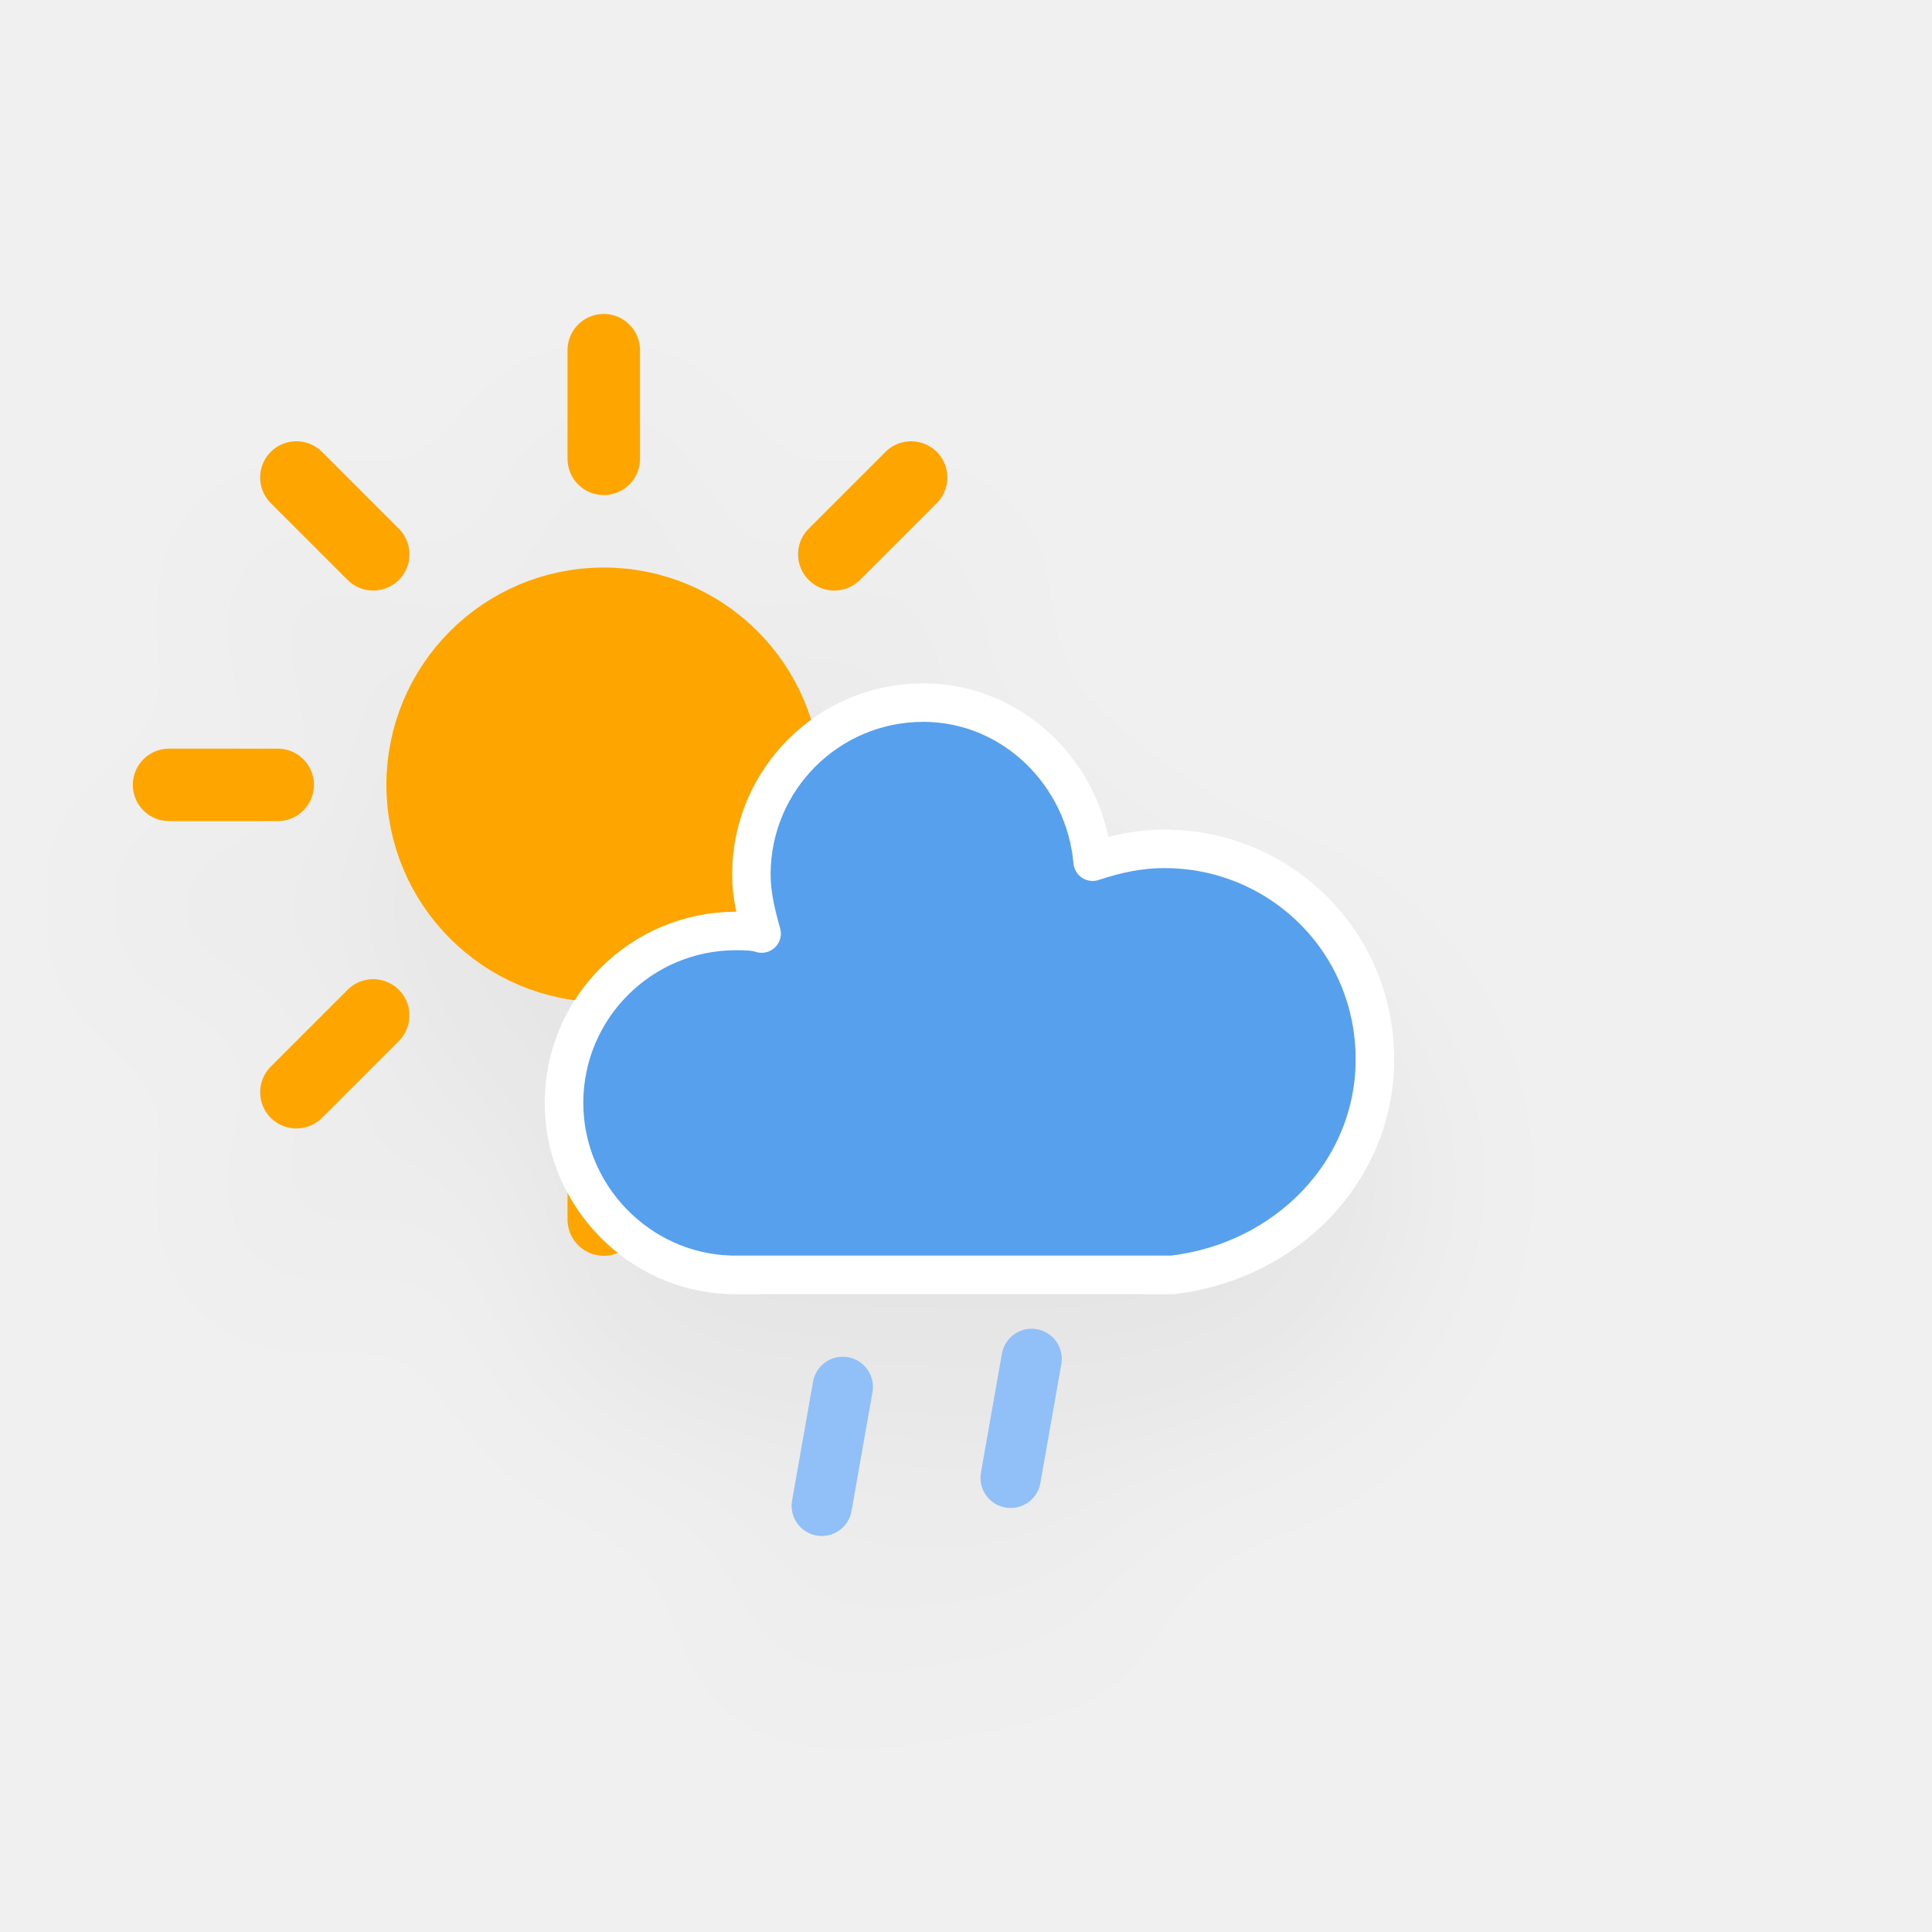
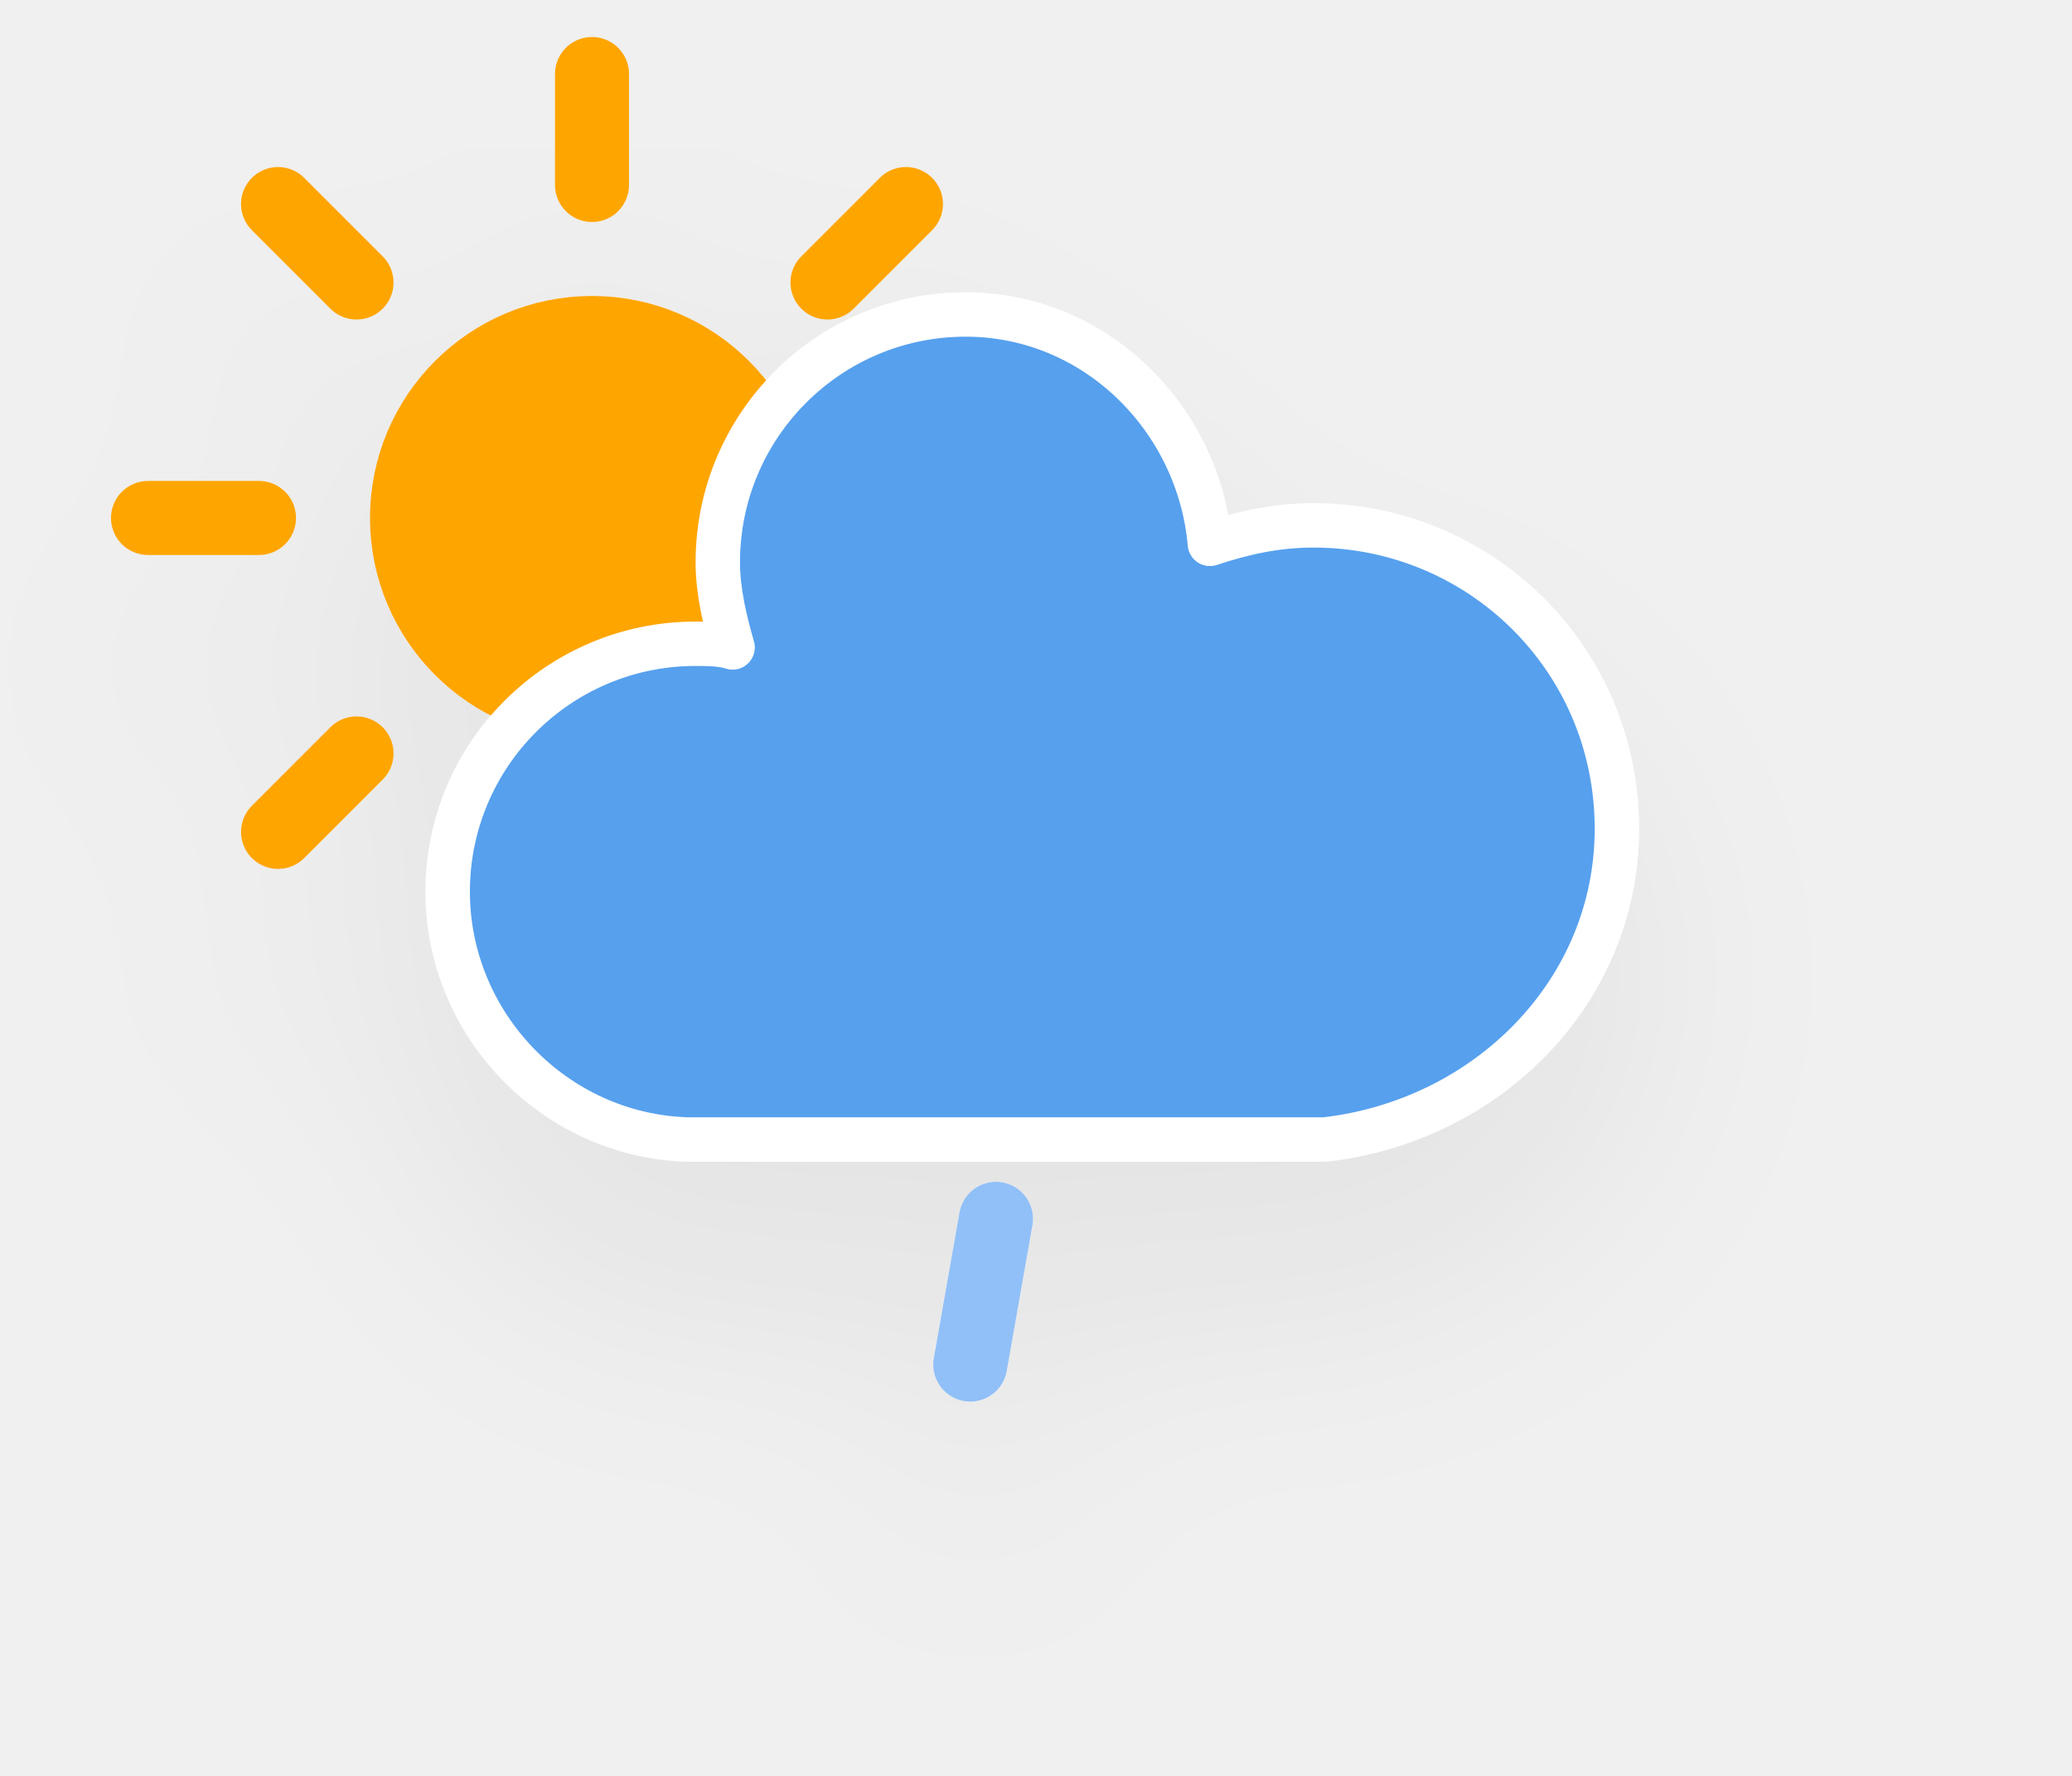
- <svg xmlns="http://www.w3.org/2000/svg" version="1.1" width="64" height="64" viewbox="0 0 64 64">
+ <svg xmlns="http://www.w3.org/2000/svg" width="56" height="48" version="1.1">
  <defs>
-     <filter id="blur" width="200%" height="200%">
+     <filter id="blur" x="-.207" y="-.211" width="1.403" height="1.5">
      <feGaussianBlur in="SourceAlpha" stdDeviation="3" />
      <feOffset dx="0" dy="4" result="offsetblur" />
      <feComponentTransfer>
-         <feFuncA type="linear" slope="0.05" />
+         <feFuncA slope="0.05" type="linear" />
      </feComponentTransfer>
      <feMerge>
        <feMergeNode />
        <feMergeNode in="SourceGraphic" />
      </feMerge>
    </filter>
  </defs>
-   <g filter="url(#blur)" id="rainy-1">
-     <g transform="translate(20,10)">
-       <g transform="translate(0,16), scale(1.2)">
-         <g class="am-weather-sun">
-           <g>
-             <line fill="none" stroke="orange" stroke-linecap="round" stroke-width="2" transform="translate(0,9)" x1="0" x2="0" y1="0" y2="3" />
-           </g>
-           <g transform="rotate(45)">
-             <line fill="none" stroke="orange" stroke-linecap="round" stroke-width="2" transform="translate(0,9)" x1="0" x2="0" y1="0" y2="3" />
-           </g>
-           <g transform="rotate(90)">
-             <line fill="none" stroke="orange" stroke-linecap="round" stroke-width="2" transform="translate(0,9)" x1="0" x2="0" y1="0" y2="3" />
-           </g>
-           <g transform="rotate(135)">
-             <line fill="none" stroke="orange" stroke-linecap="round" stroke-width="2" transform="translate(0,9)" x1="0" x2="0" y1="0" y2="3" />
-           </g>
-           <g transform="rotate(180)">
-             <line fill="none" stroke="orange" stroke-linecap="round" stroke-width="2" transform="translate(0,9)" x1="0" x2="0" y1="0" y2="3" />
-           </g>
-           <g transform="rotate(225)">
-             <line fill="none" stroke="orange" stroke-linecap="round" stroke-width="2" transform="translate(0,9)" x1="0" x2="0" y1="0" y2="3" />
-           </g>
-           <g transform="rotate(270)">
-             <line fill="none" stroke="orange" stroke-linecap="round" stroke-width="2" transform="translate(0,9)" x1="0" x2="0" y1="0" y2="3" />
-           </g>
-           <g transform="rotate(315)">
-             <line fill="none" stroke="orange" stroke-linecap="round" stroke-width="2" transform="translate(0,9)" x1="0" x2="0" y1="0" y2="3" />
-           </g>
-         </g>
-         <circle cx="0" cy="0" fill="orange" r="5" stroke="orange" stroke-width="2" />
+   <g transform="translate(16,-2)" filter="url(#blur)">
+     <g class="am-weather-sun" transform="translate(0,16)">
+       <line transform="translate(0,9)" y2="3" fill="none" stroke="#ffa500" stroke-linecap="round" stroke-width="2" />
+       <g transform="rotate(45)">
+         <line transform="translate(0,9)" y2="3" fill="none" stroke="#ffa500" stroke-linecap="round" stroke-width="2" />
      </g>
-       <g>
-         <path d="M47.7,35.4c0-4.6-3.7-8.2-8.2-8.2c-1,0-1.9,0.2-2.8,0.5c-0.3-3.4-3.1-6.2-6.6-6.2c-3.7,0-6.7,3-6.7,6.7c0,0.8,0.2,1.6,0.4,2.3    c-0.3-0.1-0.7-0.1-1-0.1c-3.7,0-6.7,3-6.7,6.7c0,3.6,2.9,6.6,6.5,6.7l17.2,0C44.2,43.3,47.7,39.8,47.7,35.4z" fill="#57A0EE" stroke="#FFFFFF" stroke-linejoin="round" stroke-width="1.5" transform="translate(-15,-5), scale(0.85)" />
+       <g transform="rotate(90)">
+         <line transform="translate(0,9)" y2="3" fill="none" stroke="#ffa500" stroke-linecap="round" stroke-width="2" />
      </g>
+       <g transform="rotate(135)">
+         <line transform="translate(0,9)" y2="3" fill="none" stroke="#ffa500" stroke-linecap="round" stroke-width="2" />
+       </g>
+       <g transform="scale(-1)">
+         <line transform="translate(0,9)" y2="3" fill="none" stroke="#ffa500" stroke-linecap="round" stroke-width="2" />
+       </g>
+       <g transform="rotate(225)">
+         <line transform="translate(0,9)" y2="3" fill="none" stroke="#ffa500" stroke-linecap="round" stroke-width="2" />
+       </g>
+       <g transform="rotate(-90)">
+         <line transform="translate(0,9)" y2="3" fill="none" stroke="#ffa500" stroke-linecap="round" stroke-width="2" />
+       </g>
+       <g transform="rotate(-45)">
+         <line transform="translate(0,9)" y2="3" fill="none" stroke="#ffa500" stroke-linecap="round" stroke-width="2" />
+       </g>
+       <circle r="5" fill="#ffa500" stroke="#ffa500" stroke-width="2" />
    </g>
-     <g transform="translate(34,46), rotate(10)">
-       <line class="am-weather-rain-1" fill="none" stroke="#91C0F8" stroke-dasharray="4,7" stroke-linecap="round" stroke-width="2" transform="translate(-6,1)" x1="0" x2="0" y1="0" y2="8" />
-       <line class="am-weather-rain-2" fill="none" stroke="#91C0F8" stroke-dasharray="4,7" stroke-linecap="round" stroke-width="2" transform="translate(0,-1)" x1="0" x2="0" y1="0" y2="8" />
+     <g class="am-weather-cloud-3">
+       <path transform="translate(-20,-11)" d="m47.7 35.4c0-4.6-3.7-8.2-8.2-8.2-1 0-1.9 0.2-2.8 0.5-0.3-3.4-3.1-6.2-6.6-6.2-3.7 0-6.7 3-6.7 6.7 0 0.8 0.2 1.6 0.4 2.3-0.3-0.1-0.7-0.1-1-0.1-3.7 0-6.7 3-6.7 6.7 0 3.6 2.9 6.6 6.5 6.7h17.2c4.4-0.5 7.9-4 7.9-8.4z" fill="#57a0ee" stroke="#fff" stroke-linejoin="round" stroke-width="1.2" />
+     </g>
+     <g class="am-weather-rainy-1" transform="translate(-20,-10) rotate(10,-238.68,233.96)">
+       <line class="am-weather-rain-1" transform="translate(-6,1)" y2="8" fill="none" stroke="#91c0f8" stroke-dasharray="4, 7" stroke-linecap="round" stroke-width="2" />
    </g>
  </g>
</svg>
